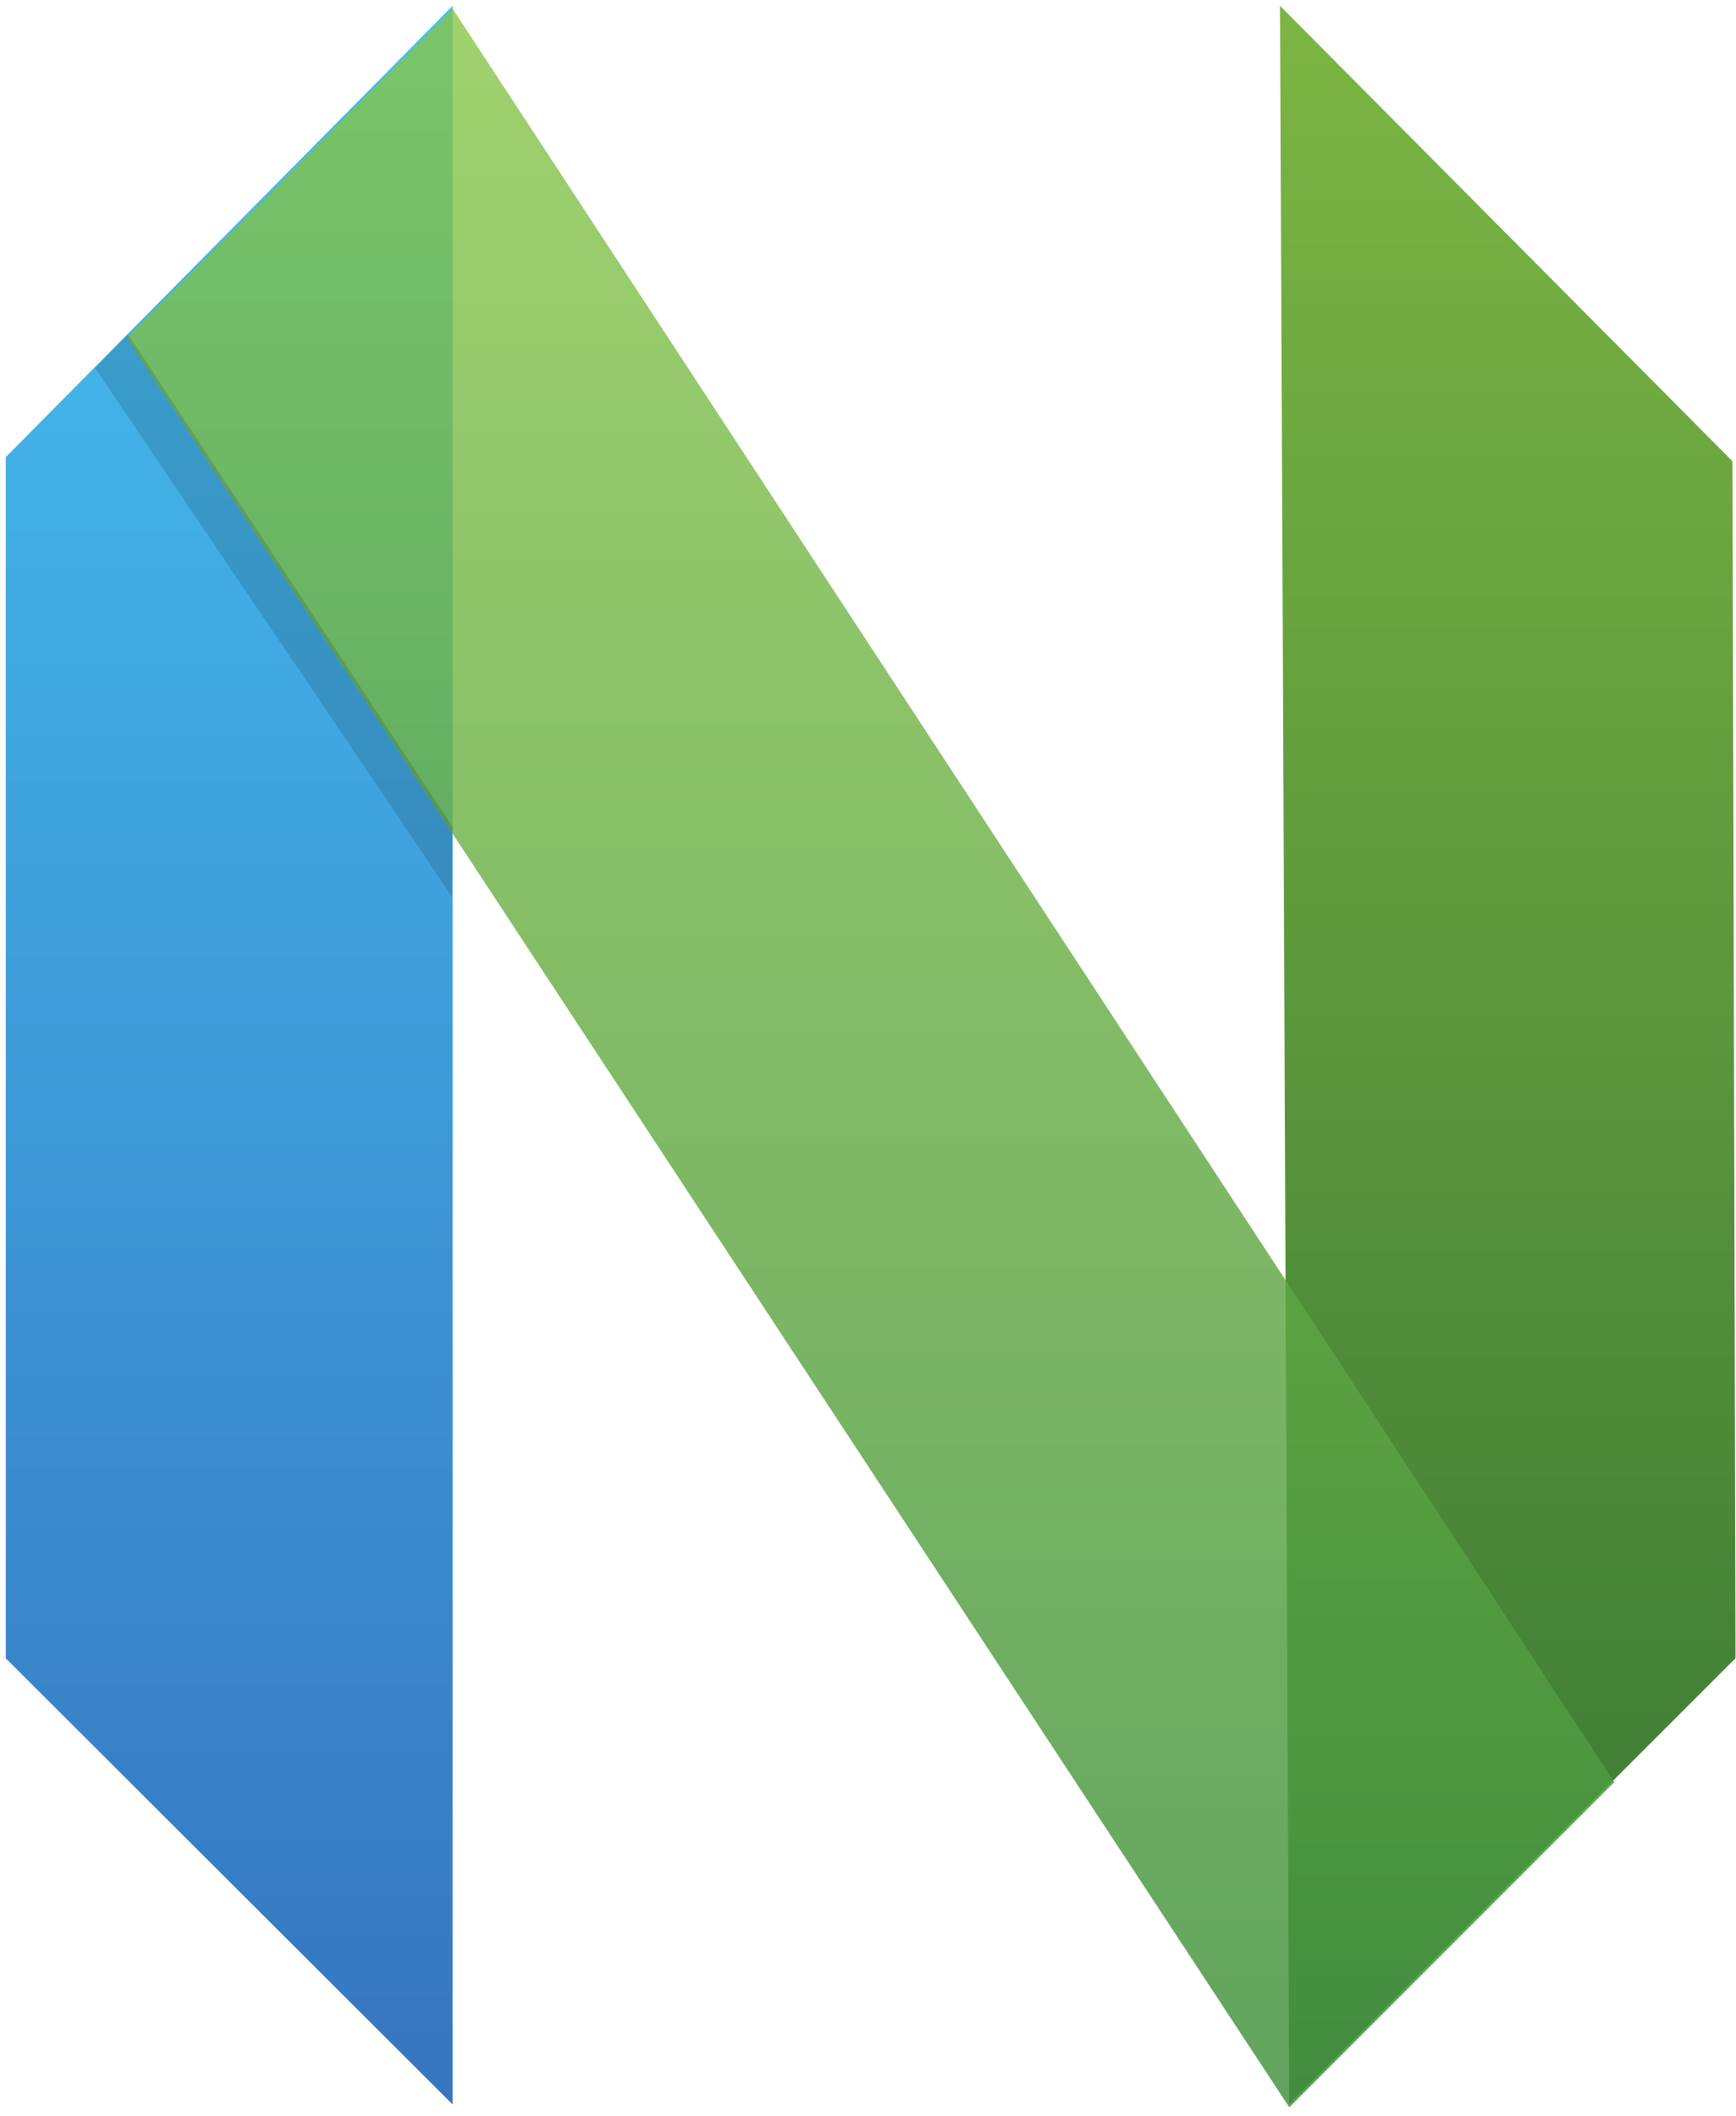
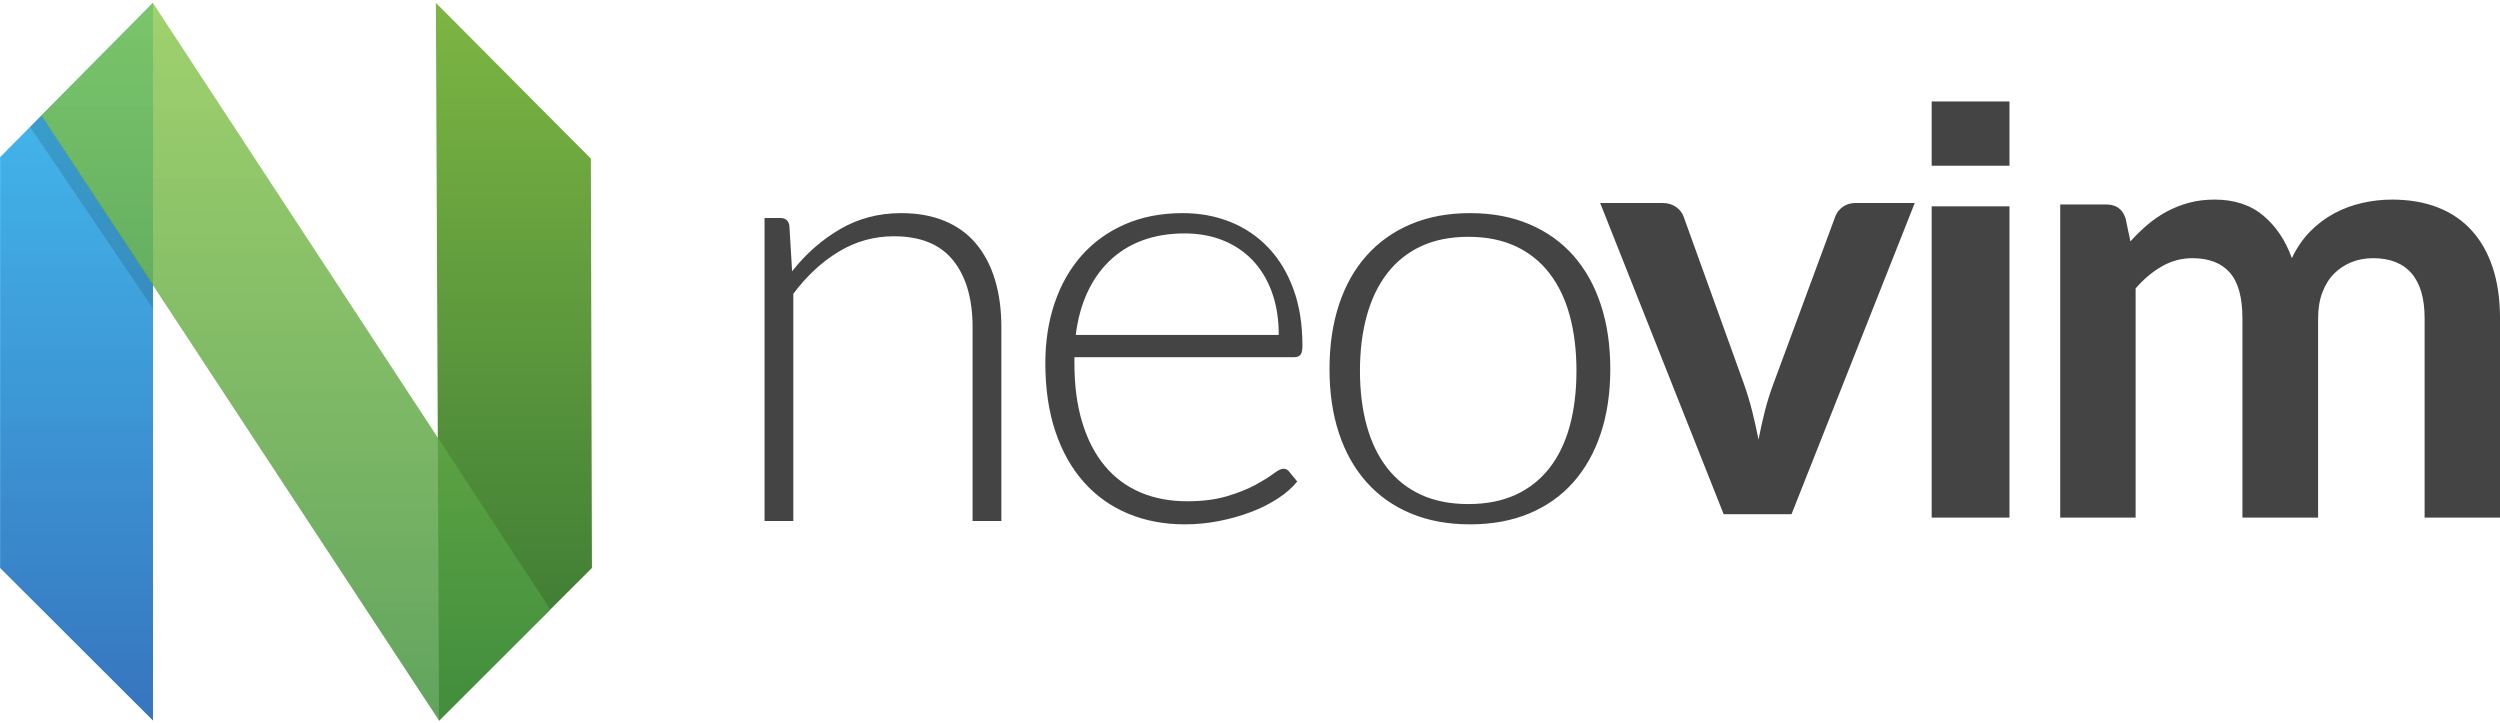
- <svg xmlns="http://www.w3.org/2000/svg" width="602px" height="734px" viewBox="0 0 602 734" version="1.1">
-   <description>Created with Sketch (http://www.bohemiancoding.com/sketch)</description>
+ <svg xmlns="http://www.w3.org/2000/svg" width="512" height="148" viewBox="0 0 512 148">
  <defs>
-     <linearGradient x1="50%" y1="0%" x2="50%" y2="100%" id="linearGradient-1">
-       <stop stop-color="#16B0ED" stop-opacity="0.8" offset="0%" />
-       <stop stop-color="#0F59B2" stop-opacity="0.837" offset="100%" />
+     <linearGradient id="logosNeovim0" x1="50%" x2="50%" y1="0%" y2="100%">
+       <stop offset="0%" stop-color="#16b0ed" stop-opacity="0.8" />
+       <stop offset="100%" stop-color="#0f59b2" stop-opacity="0.837" />
    </linearGradient>
-     <linearGradient x1="50%" y1="0%" x2="50%" y2="100%" id="linearGradient-2">
-       <stop stop-color="#7DB643" offset="0%" />
-       <stop stop-color="#367533" offset="100%" />
+     <linearGradient id="logosNeovim1" x1="50%" x2="50%" y1="0%" y2="100%">
+       <stop offset="0%" stop-color="#7db643" />
+       <stop offset="100%" stop-color="#367533" />
    </linearGradient>
-     <linearGradient x1="50%" y1="0%" x2="50%" y2="100%" id="linearGradient-3">
-       <stop stop-color="#88C649" stop-opacity="0.8" offset="0%" />
-       <stop stop-color="#439240" stop-opacity="0.84" offset="100%" />
+     <linearGradient id="logosNeovim2" x1="50%" x2="50%" y1="0%" y2="100%">
+       <stop offset="0%" stop-color="#88c649" stop-opacity="0.8" />
+       <stop offset="100%" stop-color="#439240" stop-opacity="0.84" />
    </linearGradient>
  </defs>
-   <g id="Page-1" stroke="none" stroke-width="1" fill="none" fill-rule="evenodd">
-     <g id="mark-copy" transform="translate(2, 3)">
-       <path d="M0,155.57 L155,-1 L155,727 L0,572.238 L0,155.57 Z" id="Left---green" fill="url(#linearGradient-1)" />
-       <path d="M443.06,156.982 L600,-1 L596.819,727 L442,572.22 L443.06,156.982 Z" id="Right---blue" fill="url(#linearGradient-2)" transform="translate(521, 363.5) scale(-1, 1) translate(-521, -363.5) " />
-       <path d="M154.986,0 L558,615.19 L445.225,728 L42,114.172 L154.986,0 Z" id="Cross---blue" fill="url(#linearGradient-3)" />
-       <path d="M155,283.832 L154.787,308 L31,124.711 L42.462,113 L155,283.832 Z" id="Shadow" fill-opacity="0.13" fill="#000000" />
-     </g>
-   </g>
+   <path fill="url(#logosNeovim0)" d="M.019 32.188L31.332.573v146.998L.02 116.321z" />
+   <path fill="url(#logosNeovim1)" d="M89.484 32.486L121.226.59l-.643 146.981l-31.314-31.25z" transform="matrix(-1 0 0 1 210.495 0)" />
+   <path fill="url(#logosNeovim2)" d="m31.311.598l81.412 124.231l-22.781 22.781L8.487 23.654z" />
+   <path fill-opacity="0.13" d="m31.34 58.22l-.044 4.893L6.16 26.003l2.327-2.37z" />
+   <path fill="#444" d="M156.58 106.696v-62.05h3.225q1.611 0 1.86 1.56l.559 9.353q4.217-5.362 9.83-8.637q5.611-3.273 12.496-3.274q5.086.001 8.962 1.622t6.418 4.677t3.846 7.358q1.302 4.304 1.302 9.729v39.662h-5.892V67.034q0-8.731-3.969-13.688q-3.97-4.958-12.155-4.958q-6.08 0-11.288 3.149q-5.21 3.15-9.302 8.637v46.523zm85.65-63.048q5.265 0 9.747 1.805a21.9 21.9 0 0 1 7.773 5.26q3.29 3.455 5.14 8.497t1.85 11.578q0 1.368-.408 1.867q-.409.498-1.282.498h-45.01v1.183q0 6.971 1.63 12.262q1.628 5.29 4.638 8.87a19.1 19.1 0 0 0 7.272 5.385q4.26 1.805 9.528 1.805q4.7 0 8.149-1.027q3.447-1.028 5.798-2.303q2.35-1.276 3.73-2.304q1.379-1.026 2.006-1.027q.814 0 1.253.623l1.63 1.992q-1.505 1.867-3.98 3.486q-2.477 1.619-5.517 2.77a40.4 40.4 0 0 1-6.519 1.836q-3.48.684-6.99.685q-6.393 0-11.658-2.21a24.8 24.8 0 0 1-9.037-6.443q-3.772-4.233-5.83-10.364t-2.058-14.035q0-6.66 1.912-12.294t5.516-9.71t8.838-6.38q5.233-2.304 11.88-2.304m.397 4.157q-4.88 0-8.746 1.459q-3.866 1.458-6.685 4.193q-2.82 2.735-4.563 6.564q-1.743 3.828-2.313 8.57h41.57q0-4.864-1.395-8.722t-3.929-6.533q-2.534-2.673-6.083-4.103q-3.548-1.427-7.856-1.428m58.438-4.158q6.783 0 12.142 2.272q5.356 2.273 9.034 6.443q3.677 4.17 5.611 10.053q1.934 5.882 1.934 13.165t-1.934 13.134t-5.61 10.021q-3.68 4.17-9.035 6.412q-5.358 2.24-12.142 2.24t-12.14-2.24q-5.36-2.241-9.067-6.412q-3.71-4.17-5.643-10.021q-1.935-5.852-1.934-13.134q0-7.284 1.934-13.165q1.934-5.882 5.643-10.053q3.708-4.17 9.066-6.443q5.357-2.271 12.141-2.272m-.347 59.584q5.551 0 9.698-1.91q4.146-1.91 6.923-5.48q2.774-3.57 4.147-8.61q1.37-5.041 1.372-11.305q0-6.2-1.372-11.272q-1.374-5.072-4.147-8.673a18.54 18.54 0 0 0-6.923-5.543q-4.148-1.94-9.698-1.94t-9.697 1.94a18.54 18.54 0 0 0-6.923 5.543q-2.775 3.6-4.178 8.673t-1.403 11.272q0 6.263 1.403 11.304q1.402 5.042 4.178 8.61q2.775 3.57 6.923 5.48t9.697 1.91m66.183 2.079H353.01l-25.3-63.74h12.713q1.674 0 2.821.807q1.147.809 1.582 2.05l12.278 34.045a64 64 0 0 1 1.768 5.84q.713 2.858 1.271 5.715q.557-2.857 1.271-5.715a54 54 0 0 1 1.83-5.84l12.589-34.044q.434-1.243 1.55-2.05q1.115-.808 2.667-.808h12.093zm28.704-63.047h15.935v63.74h-15.935zm26.327 63.74V41.877h9.44q2.999 0 3.936 2.813l1 4.75a36.5 36.5 0 0 1 3.531-3.438a22.7 22.7 0 0 1 3.938-2.687a21.3 21.3 0 0 1 4.5-1.782q2.406-.656 5.282-.656q6.06 0 9.97 3.281q3.906 3.282 5.843 8.72q1.5-3.188 3.75-5.47a20.5 20.5 0 0 1 4.938-3.718a22.8 22.8 0 0 1 5.719-2.125a27.4 27.4 0 0 1 6.094-.688q5.312.001 9.438 1.625q4.125 1.625 6.937 4.75t4.282 7.625t1.47 10.313v40.813h-15.44V65.19q0-6.126-2.686-9.22q-2.688-3.093-7.875-3.093q-2.376 0-4.405.813a10.5 10.5 0 0 0-3.564 2.343q-1.53 1.533-2.406 3.844q-.876 2.313-.876 5.313v40.813H459.25V65.19q0-6.437-2.594-9.375T449 52.877q-3.314 0-6.219 1.656q-2.908 1.656-5.406 4.532v46.938zm-26.327-85.218h15.935v13.164h-15.935z" />
</svg>
